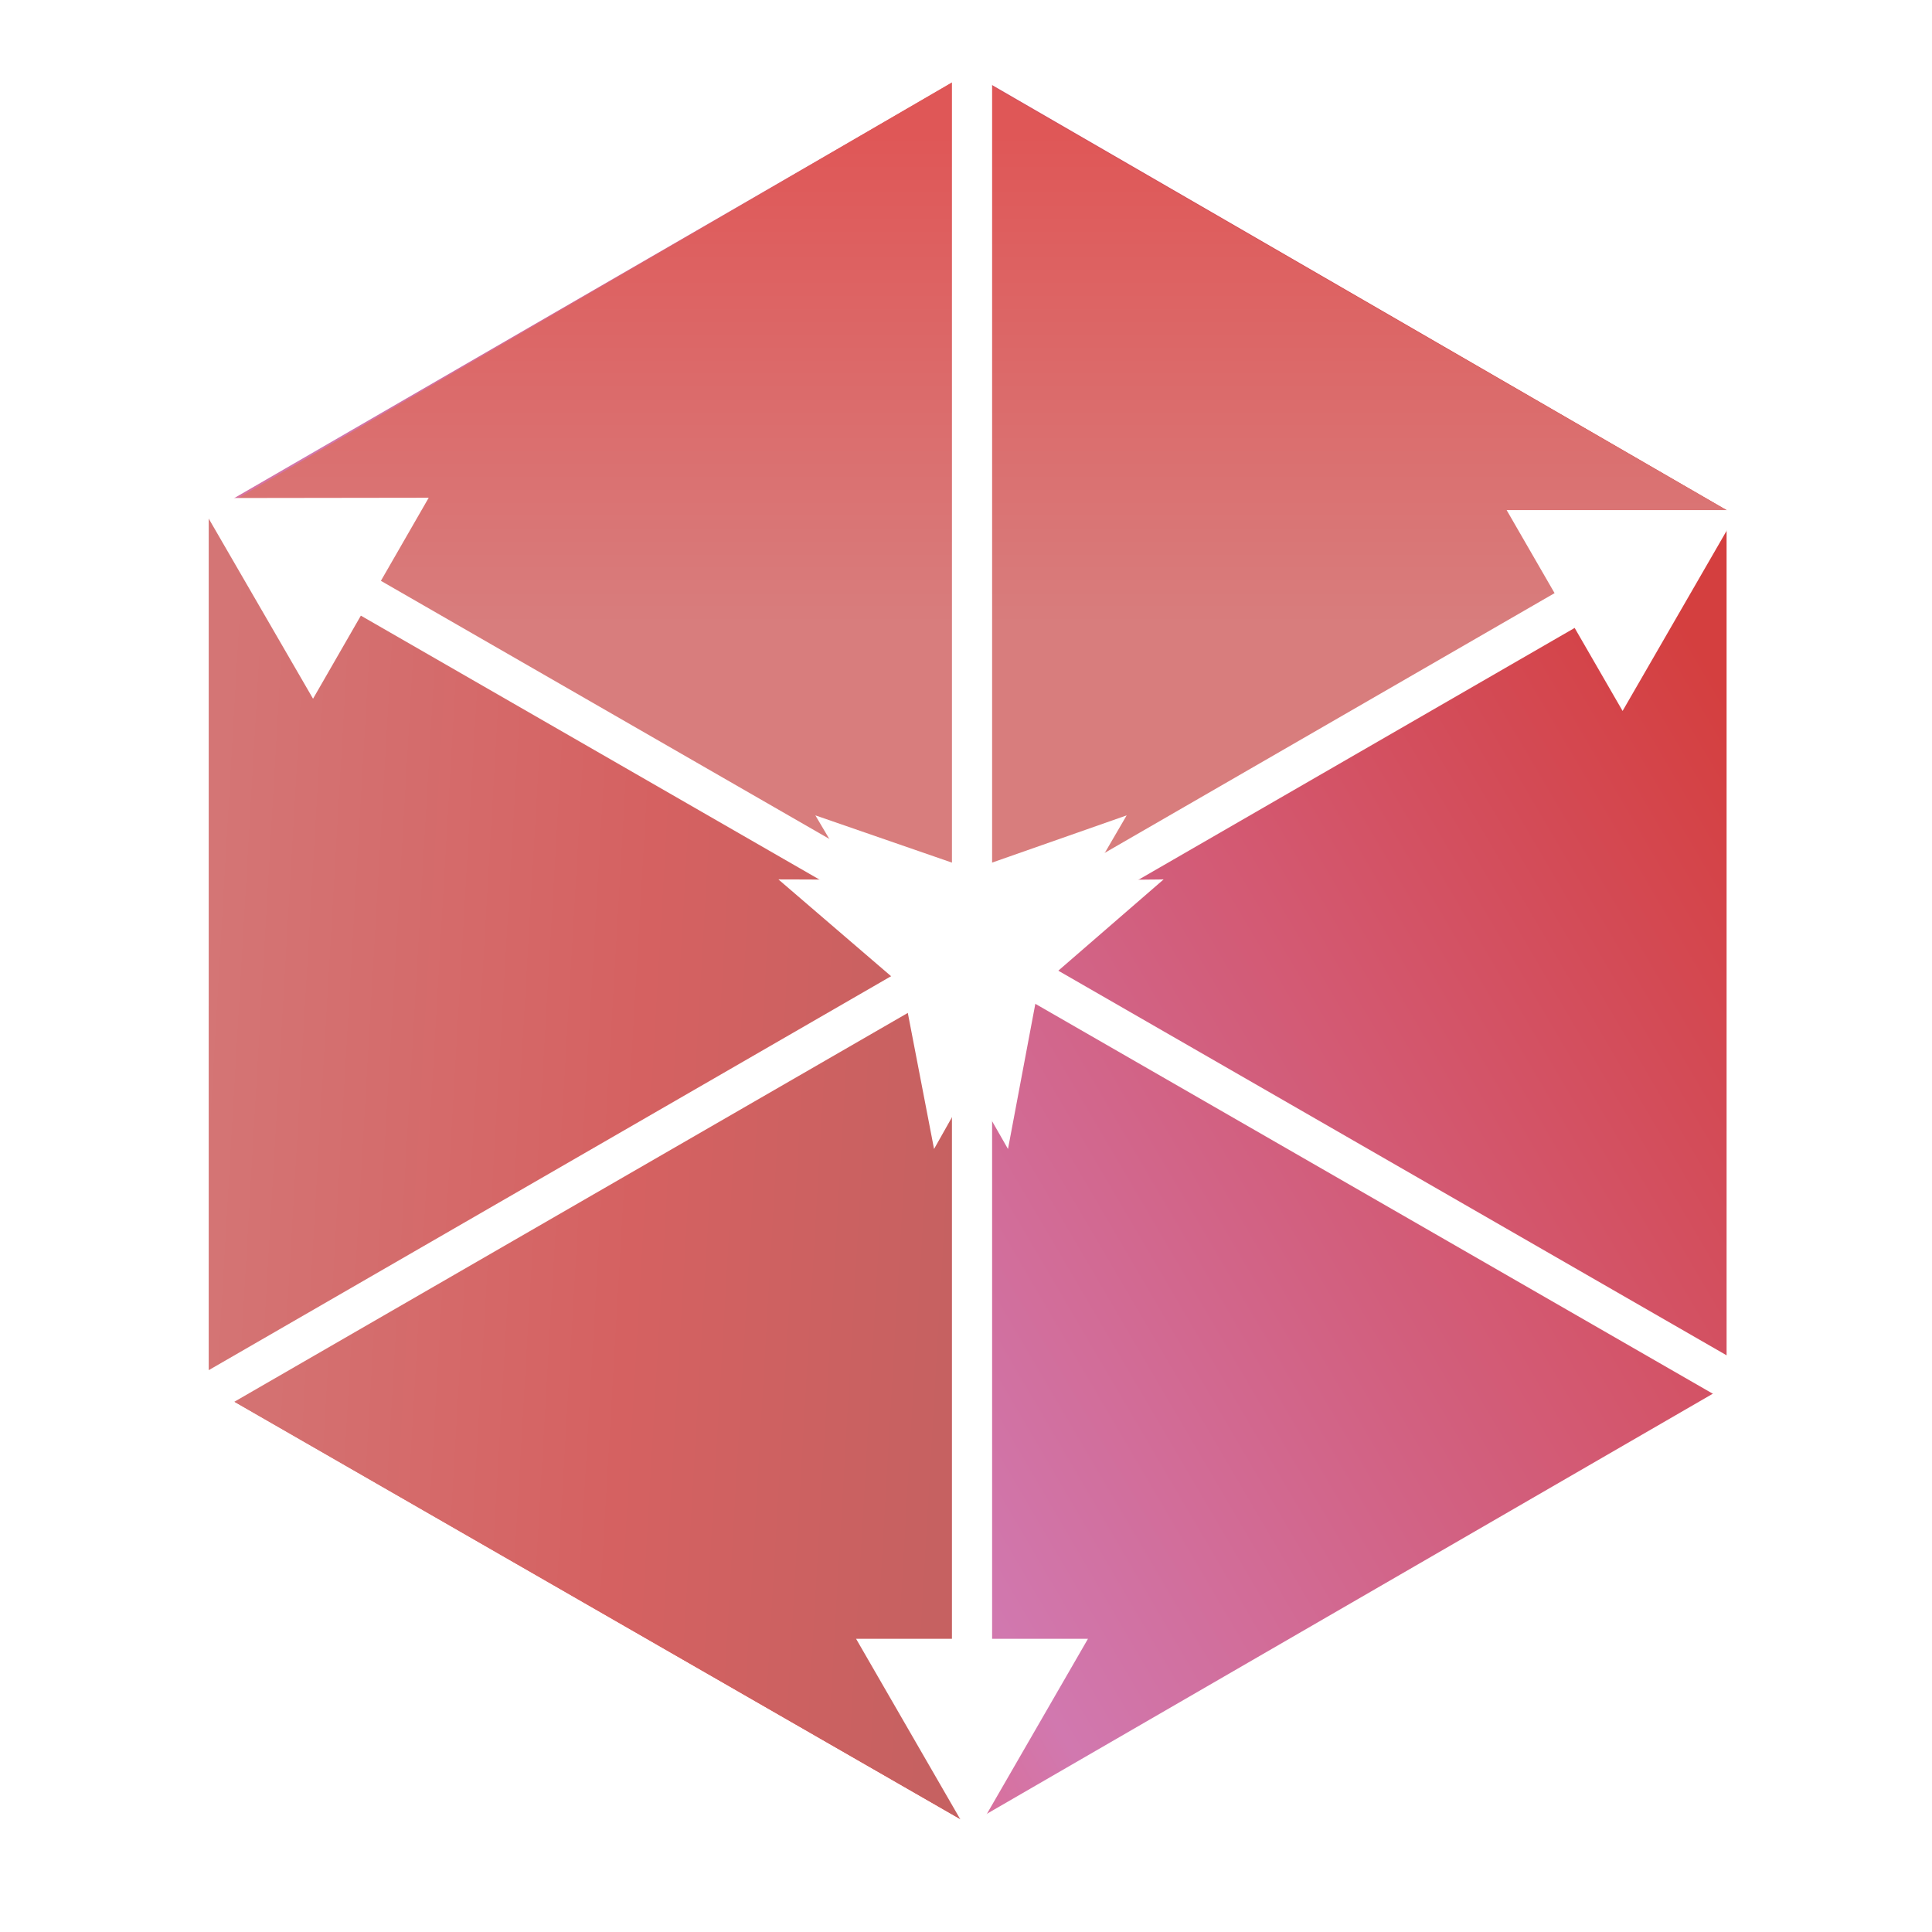
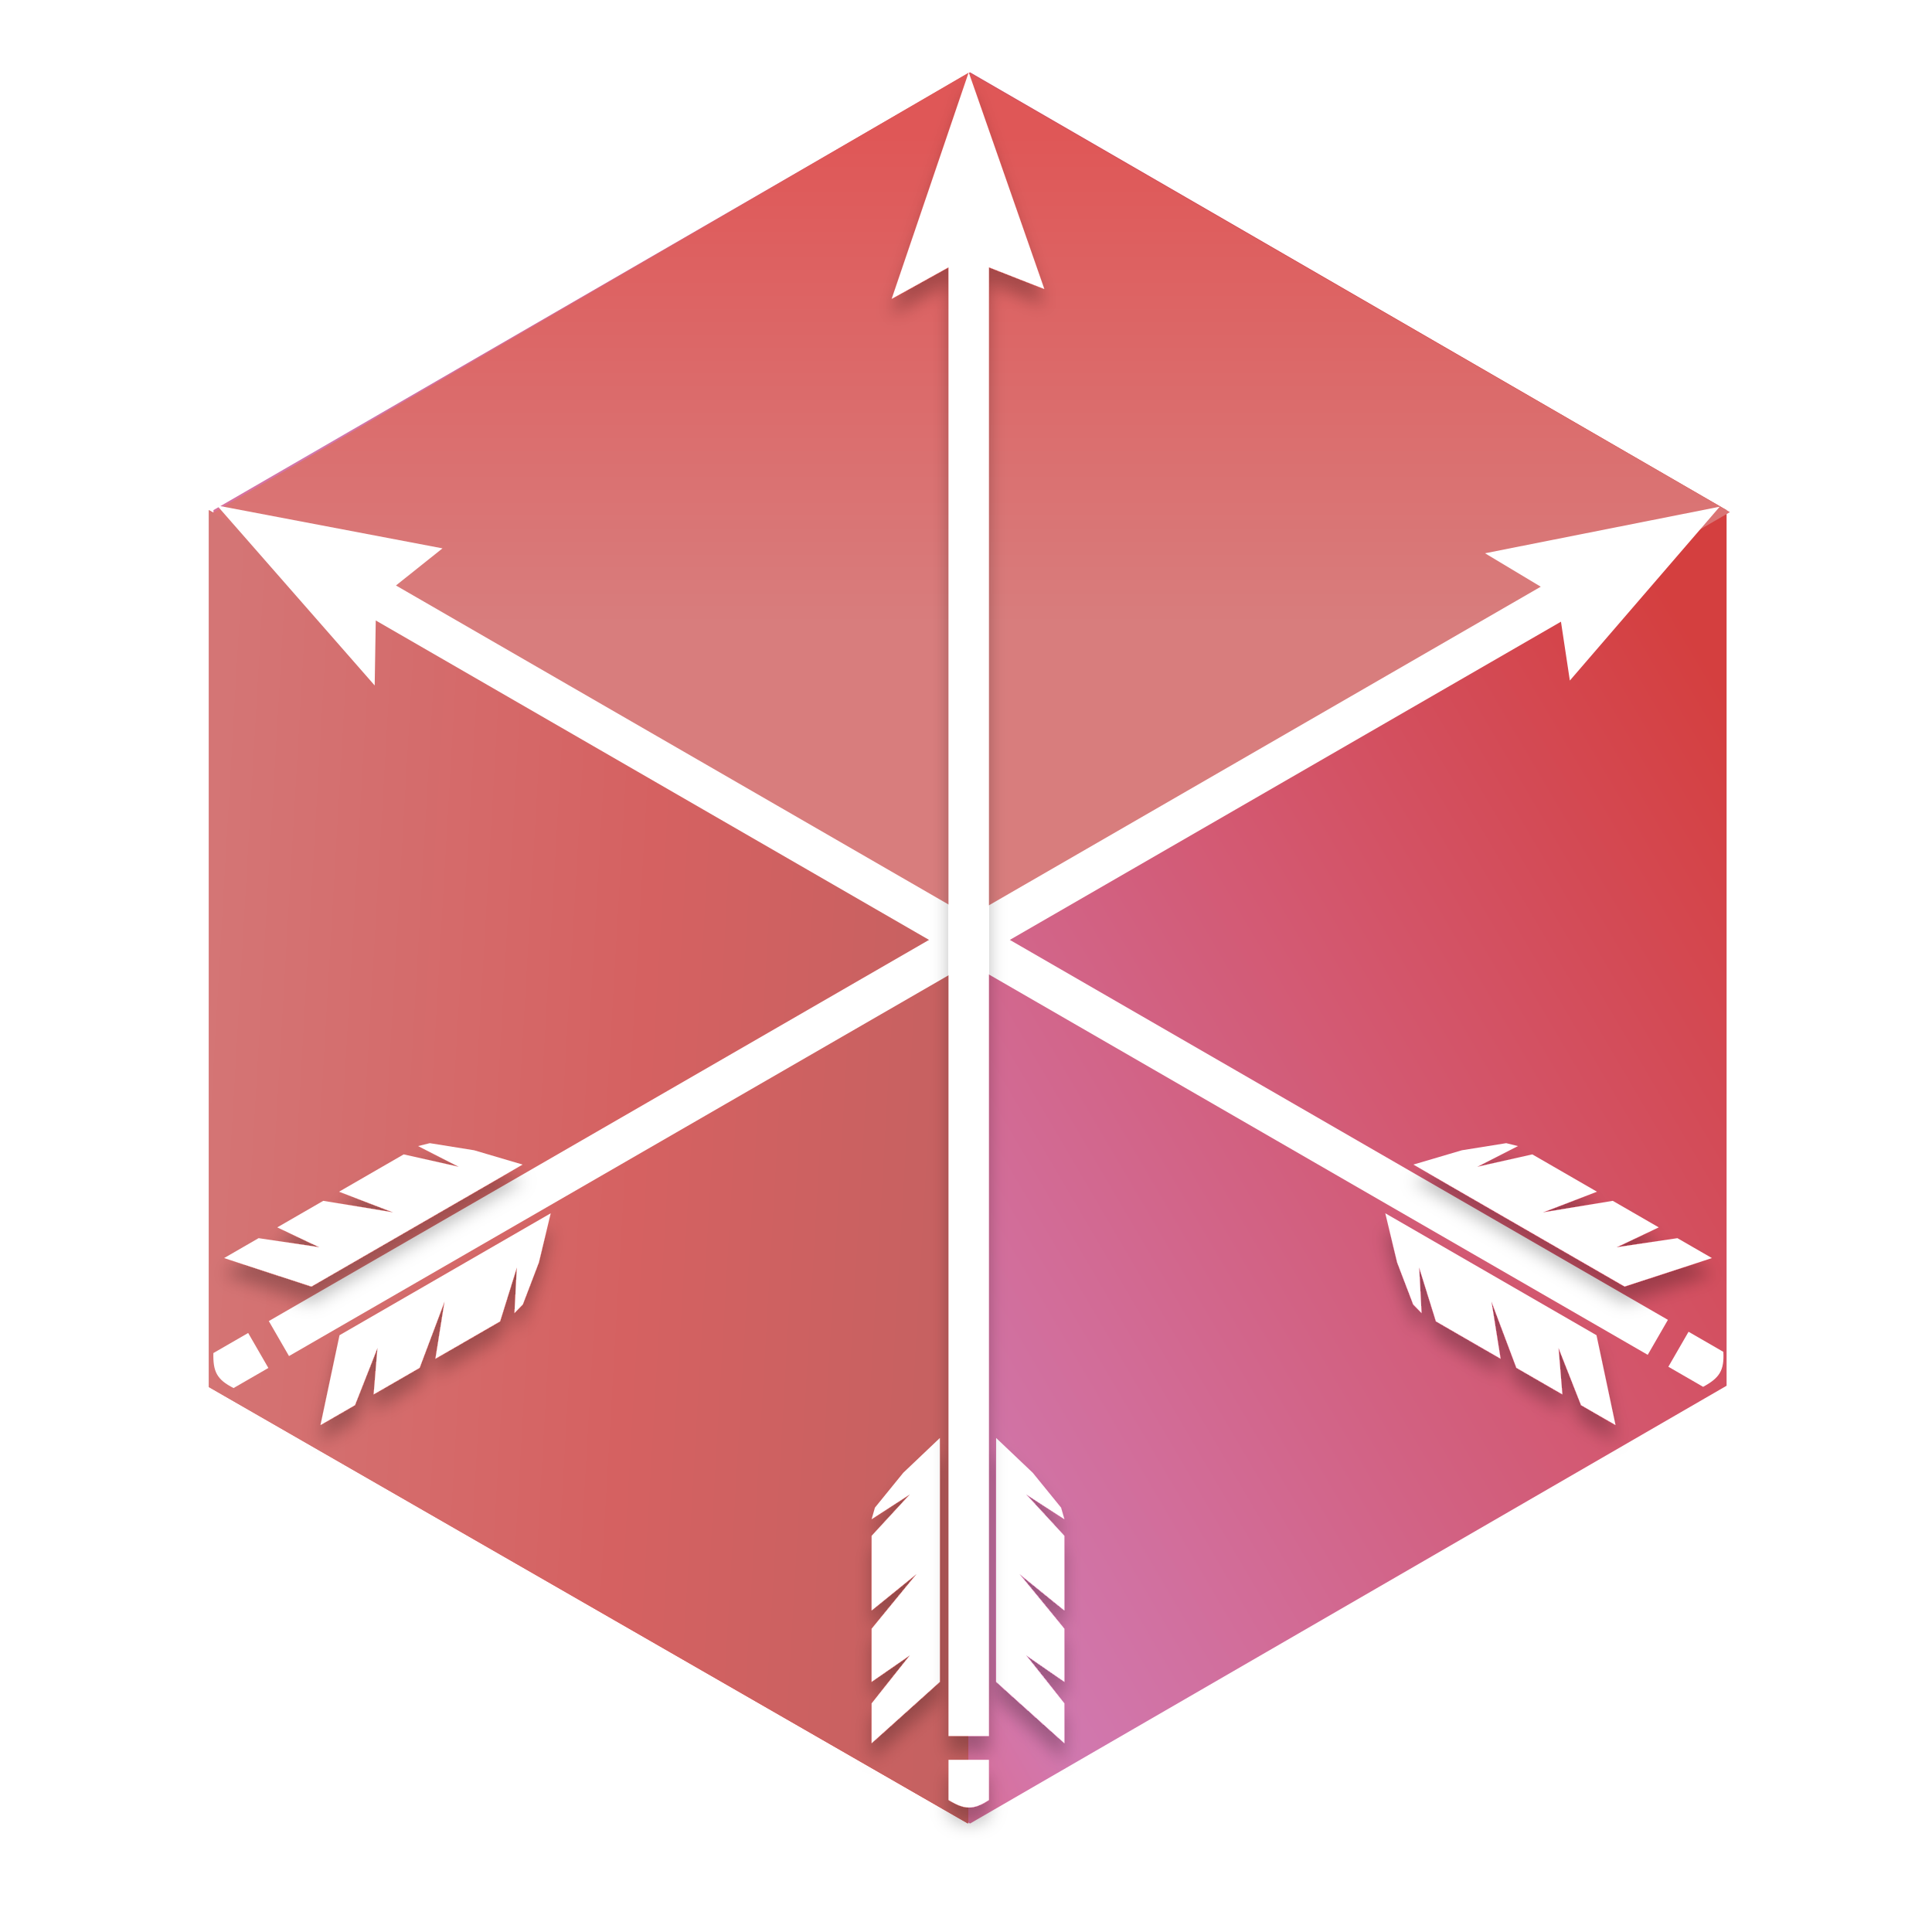
<svg xmlns="http://www.w3.org/2000/svg" width="481" height="481" viewBox="0 0 481 481" fill="none">
-   <g clip-path="url(#clip0_1_2)">
+   <g clip-path="url(#clip0_3_50)">
    <rect width="481" height="481" fill="white" />
-     <path d="M241.5 18L429.861 127V345L241.5 454L53.139 345V127L241.5 18Z" fill="url(#paint0_linear_1_2)" />
-     <path d="M52 127L241 235.173V454L52 345.331V127Z" fill="url(#paint1_linear_1_2)" />
-     <path d="M52 127L241 235.173V454L52 345.331V127Z" fill="url(#paint2_linear_1_2)" />
-     <path d="M53 127.679L241.181 18.087L430.69 127.5L242.08 236.844L53 127.679Z" fill="url(#paint3_linear_1_2)" />
-     <path d="M242 458L270.868 408L213.133 408L242 458ZM242 -10L237 -10L237 413L242 413L247 413L247 -10L242 -10Z" fill="white" />
-     <path d="M432.836 127L375.101 127L403.968 177L432.836 127ZM31 359L33.5 363.33L396.365 153.83L393.865 149.5L391.365 145.17L28.5 354.67L31 359Z" fill="white" />
-     <path d="M49 124L77.936 173.96L106.735 123.921L49 124ZM433 345L435.494 340.666L90.496 142.113L88.002 146.446L85.508 150.78L430.506 349.334L433 345Z" fill="white" />
-     <path d="M242.024 269L203 203L242.024 216.5L280.5 203L242.024 269Z" fill="white" />
-     <path d="M213.034 219.737L289.704 218.941L258.501 245.987L250.954 286.058L213.034 219.737Z" fill="white" />
-     <path d="M270.192 219.263L232.546 286.058L224.726 245.513L193.796 218.942L270.192 219.263Z" fill="white" />
+     <path d="M241.5 18L429.861 127V345L241.5 454L53.139 345V127L241.5 18Z" fill="url(#paint0_linear_3_50)" />
+     <path d="M52 127L241 235.173V454L52 345.331V127Z" fill="url(#paint1_linear_3_50)" />
+     <path d="M52 127L241 235.173V454L52 345.331V127Z" fill="url(#paint2_linear_3_50)" />
+     <path d="M53 127.679L241.181 18.087L430.69 127.5L242.08 236.844L53 127.679Z" fill="url(#paint3_linear_3_50)" />
+     <path d="M429.051 336.561C429.31 341.245 428.063 343.07 424.022 345.272L415.362 340.272L420.391 331.561L429.051 336.561ZM110.163 136.522L98.58 145.763L415.254 328.595L410.225 337.306L93.55 154.474L93.283 170.655L54.026 125.848L110.163 136.522Z" fill="white" />
+     <g filter="url(#filter0_d_3_50)">
+       <path d="M426.205 313.215L404.47 320.296L351.887 289.938L363.96 286.375L374.996 284.607L377.915 285.335L367.781 290.496L381.492 287.4L397.589 296.694L384.122 301.845L401.523 298.965L412.97 305.574L402.478 310.529L417.62 308.259L426.205 313.215Z" fill="white" />
+     </g>
+     <g filter="url(#filter1_d_3_50)">
+       <path d="M402.205 354.785L397.47 332.421L344.887 302.062L347.838 314.299L351.826 324.74L353.915 326.904L353.318 315.547L357.492 328.969L373.589 338.263L371.317 324.024L377.523 340.535L388.97 347.143L388.015 335.58L393.62 349.828L402.205 354.785Z" fill="white" />
+     </g>
+     <path d="M58.154 345.576C53.968 343.458 53.011 341.466 53.124 336.865L61.785 331.865L66.814 340.576L58.154 345.576ZM390.837 169.431L388.625 154.779L71.951 337.611L66.922 328.9L383.596 146.068L369.717 137.746L428.149 126.152L390.837 169.431Z" fill="white" />
+     <g filter="url(#filter2_d_3_50)">
+       <path d="M79.795 354.785L84.53 332.421L137.113 302.062L134.162 314.299L130.174 324.74L128.085 326.904L128.682 315.547L124.508 328.969L108.411 338.263L110.683 324.024L104.477 340.535L93.03 347.143L93.985 335.58L88.38 349.828L79.795 354.785Z" fill="white" />
+     </g>
+     <g filter="url(#filter3_d_3_50)">
+       <path d="M55.795 313.215L77.53 320.296L130.113 289.938L118.04 286.375L107.004 284.607L104.085 285.335L114.219 290.496L100.508 287.4L84.411 296.694L97.878 301.845L80.477 298.965L69.03 305.574L79.522 310.529L64.38 308.259L55.795 313.215Z" fill="white" />
+     </g>
+     <g filter="url(#filter4_d_3_50)">
+       <path d="M265 434L248 418.717L248 358L257.122 366.674L264.171 375.348L265 378.239L255.463 372.043L265 382.37L265 400.957L253.805 391.87L265 405.5L265 418.717L255.463 412.109L265 424.087L265 434Z" fill="white" />
+     </g>
+     <g filter="url(#filter5_d_3_50)">
+       <path d="M217 434L234 418.717L234 358L224.878 366.674L217.829 375.348L217 378.239L226.537 372.043L217 382.37L217 400.957L228.195 391.87L217 405.5L217 418.717L226.537 412.109L217 424.087L217 434Z" fill="white" />
+     </g>
+     <g filter="url(#filter6_d_3_50)">
+       <path d="M246.205 448.138C242.278 450.703 240.074 450.536 236.146 448.138V438.138H246.205V448.138ZM260 71.953L246.205 66.542V432.206H236.146V66.542L222 74.4L241.176 18L260 71.953Z" fill="white" />
+     </g>
  </g>
  <defs>
-     <linearGradient id="paint0_linear_1_2" x1="58.938" y1="344" x2="409.725" y2="138.424" gradientUnits="userSpaceOnUse">
+     <filter id="filter0_d_3_50" x="347.887" y="284.607" width="82.318" height="43.689" filterUnits="userSpaceOnUse" color-interpolation-filters="sRGB">
+       <feFlood flood-opacity="0" result="BackgroundImageFix" />
+       <feColorMatrix in="SourceAlpha" type="matrix" values="0 0 0 0 0 0 0 0 0 0 0 0 0 0 0 0 0 0 127 0" result="hardAlpha" />
+       <feOffset dy="4" />
+       <feGaussianBlur stdDeviation="2" />
+       <feComposite in2="hardAlpha" operator="out" />
+       <feColorMatrix type="matrix" values="0 0 0 0 0 0 0 0 0 0 0 0 0 0 0 0 0 0 0.25 0" />
+       <feBlend mode="normal" in2="BackgroundImageFix" result="effect1_dropShadow_3_50" />
+       <feBlend mode="normal" in="SourceGraphic" in2="effect1_dropShadow_3_50" result="shape" />
+     </filter>
+     <filter id="filter1_d_3_50" x="340.887" y="302.062" width="65.318" height="60.722" filterUnits="userSpaceOnUse" color-interpolation-filters="sRGB">
+       <feFlood flood-opacity="0" result="BackgroundImageFix" />
+       <feColorMatrix in="SourceAlpha" type="matrix" values="0 0 0 0 0 0 0 0 0 0 0 0 0 0 0 0 0 0 127 0" result="hardAlpha" />
+       <feOffset dy="4" />
+       <feGaussianBlur stdDeviation="2" />
+       <feComposite in2="hardAlpha" operator="out" />
+       <feColorMatrix type="matrix" values="0 0 0 0 0 0 0 0 0 0 0 0 0 0 0 0 0 0 0.25 0" />
+       <feBlend mode="normal" in2="BackgroundImageFix" result="effect1_dropShadow_3_50" />
+       <feBlend mode="normal" in="SourceGraphic" in2="effect1_dropShadow_3_50" result="shape" />
+     </filter>
+     <filter id="filter2_d_3_50" x="75.795" y="302.062" width="65.318" height="60.722" filterUnits="userSpaceOnUse" color-interpolation-filters="sRGB">
+       <feFlood flood-opacity="0" result="BackgroundImageFix" />
+       <feColorMatrix in="SourceAlpha" type="matrix" values="0 0 0 0 0 0 0 0 0 0 0 0 0 0 0 0 0 0 127 0" result="hardAlpha" />
+       <feOffset dy="4" />
+       <feGaussianBlur stdDeviation="2" />
+       <feComposite in2="hardAlpha" operator="out" />
+       <feColorMatrix type="matrix" values="0 0 0 0 0 0 0 0 0 0 0 0 0 0 0 0 0 0 0.25 0" />
+       <feBlend mode="normal" in2="BackgroundImageFix" result="effect1_dropShadow_3_50" />
+       <feBlend mode="normal" in="SourceGraphic" in2="effect1_dropShadow_3_50" result="shape" />
+     </filter>
+     <filter id="filter3_d_3_50" x="51.795" y="284.607" width="82.318" height="43.689" filterUnits="userSpaceOnUse" color-interpolation-filters="sRGB">
+       <feFlood flood-opacity="0" result="BackgroundImageFix" />
+       <feColorMatrix in="SourceAlpha" type="matrix" values="0 0 0 0 0 0 0 0 0 0 0 0 0 0 0 0 0 0 127 0" result="hardAlpha" />
+       <feOffset dy="4" />
+       <feGaussianBlur stdDeviation="2" />
+       <feComposite in2="hardAlpha" operator="out" />
+       <feColorMatrix type="matrix" values="0 0 0 0 0 0 0 0 0 0 0 0 0 0 0 0 0 0 0.25 0" />
+       <feBlend mode="normal" in2="BackgroundImageFix" result="effect1_dropShadow_3_50" />
+       <feBlend mode="normal" in="SourceGraphic" in2="effect1_dropShadow_3_50" result="shape" />
+     </filter>
+     <filter id="filter4_d_3_50" x="244" y="358" width="25" height="84" filterUnits="userSpaceOnUse" color-interpolation-filters="sRGB">
+       <feFlood flood-opacity="0" result="BackgroundImageFix" />
+       <feColorMatrix in="SourceAlpha" type="matrix" values="0 0 0 0 0 0 0 0 0 0 0 0 0 0 0 0 0 0 127 0" result="hardAlpha" />
+       <feOffset dy="4" />
+       <feGaussianBlur stdDeviation="2" />
+       <feComposite in2="hardAlpha" operator="out" />
+       <feColorMatrix type="matrix" values="0 0 0 0 0 0 0 0 0 0 0 0 0 0 0 0 0 0 0.25 0" />
+       <feBlend mode="normal" in2="BackgroundImageFix" result="effect1_dropShadow_3_50" />
+       <feBlend mode="normal" in="SourceGraphic" in2="effect1_dropShadow_3_50" result="shape" />
+     </filter>
+     <filter id="filter5_d_3_50" x="213" y="358" width="25" height="84" filterUnits="userSpaceOnUse" color-interpolation-filters="sRGB">
+       <feFlood flood-opacity="0" result="BackgroundImageFix" />
+       <feColorMatrix in="SourceAlpha" type="matrix" values="0 0 0 0 0 0 0 0 0 0 0 0 0 0 0 0 0 0 127 0" result="hardAlpha" />
+       <feOffset dy="4" />
+       <feGaussianBlur stdDeviation="2" />
+       <feComposite in2="hardAlpha" operator="out" />
+       <feColorMatrix type="matrix" values="0 0 0 0 0 0 0 0 0 0 0 0 0 0 0 0 0 0 0.25 0" />
+       <feBlend mode="normal" in2="BackgroundImageFix" result="effect1_dropShadow_3_50" />
+       <feBlend mode="normal" in="SourceGraphic" in2="effect1_dropShadow_3_50" result="shape" />
+     </filter>
+     <filter id="filter6_d_3_50" x="218" y="18" width="46" height="440" filterUnits="userSpaceOnUse" color-interpolation-filters="sRGB">
+       <feFlood flood-opacity="0" result="BackgroundImageFix" />
+       <feColorMatrix in="SourceAlpha" type="matrix" values="0 0 0 0 0 0 0 0 0 0 0 0 0 0 0 0 0 0 127 0" result="hardAlpha" />
+       <feOffset dy="4" />
+       <feGaussianBlur stdDeviation="2" />
+       <feComposite in2="hardAlpha" operator="out" />
+       <feColorMatrix type="matrix" values="0 0 0 0 0 0 0 0 0 0 0 0 0 0 0 0 0 0 0.25 0" />
+       <feBlend mode="normal" in2="BackgroundImageFix" result="effect1_dropShadow_3_50" />
+       <feBlend mode="normal" in="SourceGraphic" in2="effect1_dropShadow_3_50" result="shape" />
+     </filter>
+     <linearGradient id="paint0_linear_3_50" x1="58.938" y1="344" x2="409.725" y2="138.424" gradientUnits="userSpaceOnUse">
      <stop stop-color="#F55252" />
      <stop offset="0.327" stop-color="#D178AF" />
      <stop offset="1" stop-color="#D43F3F" />
    </linearGradient>
-     <linearGradient id="paint1_linear_1_2" x1="44.539" y1="250.059" x2="250.817" y2="331.767" gradientUnits="userSpaceOnUse">
+     <linearGradient id="paint1_linear_3_50" x1="44.539" y1="250.059" x2="250.817" y2="331.767" gradientUnits="userSpaceOnUse">
      <stop stop-color="#D47575" />
      <stop offset="0.577" stop-color="#DF5A5A" />
      <stop offset="0.971" stop-color="#DF3636" />
    </linearGradient>
-     <linearGradient id="paint2_linear_1_2" x1="52" y1="238.15" x2="240.997" y2="249.118" gradientUnits="userSpaceOnUse">
+     <linearGradient id="paint2_linear_3_50" x1="52" y1="238.15" x2="240.997" y2="249.118" gradientUnits="userSpaceOnUse">
      <stop stop-color="#D47575" />
      <stop offset="0.577" stop-color="#D56161" />
      <stop offset="1" stop-color="#C66161" />
    </linearGradient>
-     <linearGradient id="paint3_linear_1_2" x1="242" y1="33.5" x2="242" y2="219" gradientUnits="userSpaceOnUse">
+     <linearGradient id="paint3_linear_3_50" x1="242" y1="33.5" x2="242" y2="219" gradientUnits="userSpaceOnUse">
      <stop stop-color="#DF5757" />
      <stop offset="0.659" stop-color="#D87D7D" />
    </linearGradient>
-     <clipPath id="clip0_1_2">
+     <clipPath id="clip0_3_50">
      <rect width="481" height="481" fill="white" />
    </clipPath>
  </defs>
</svg>
